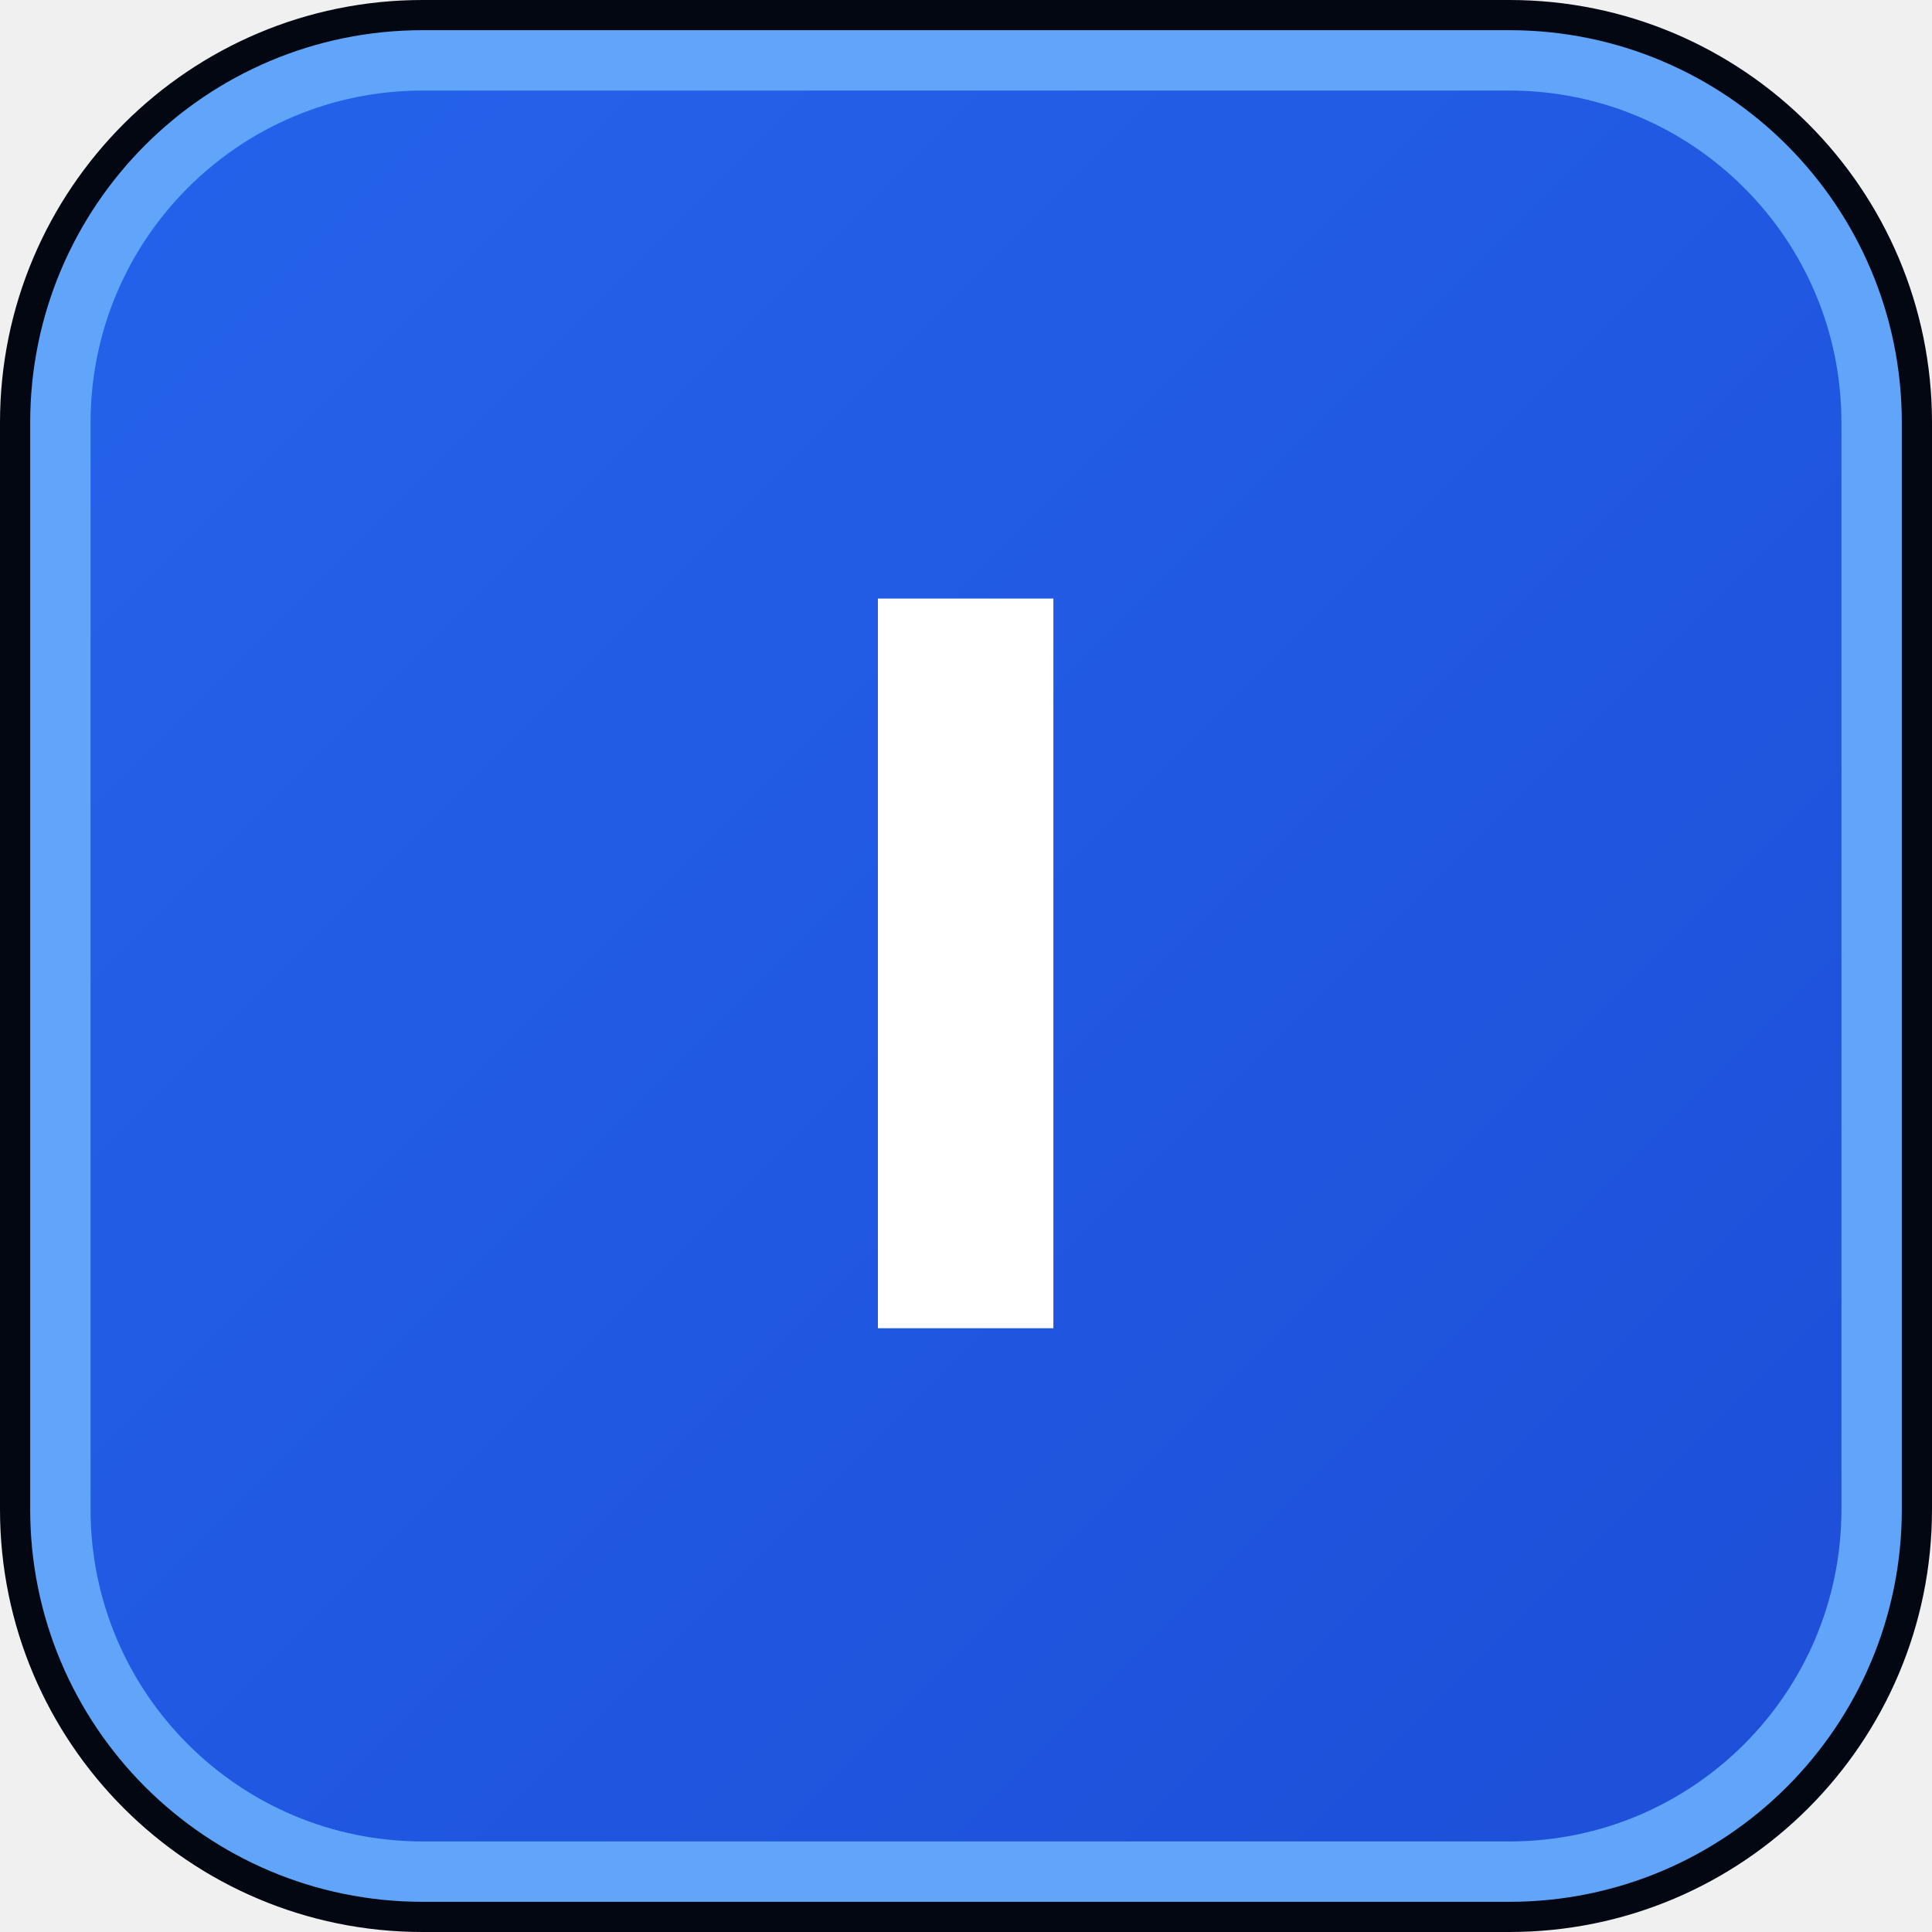
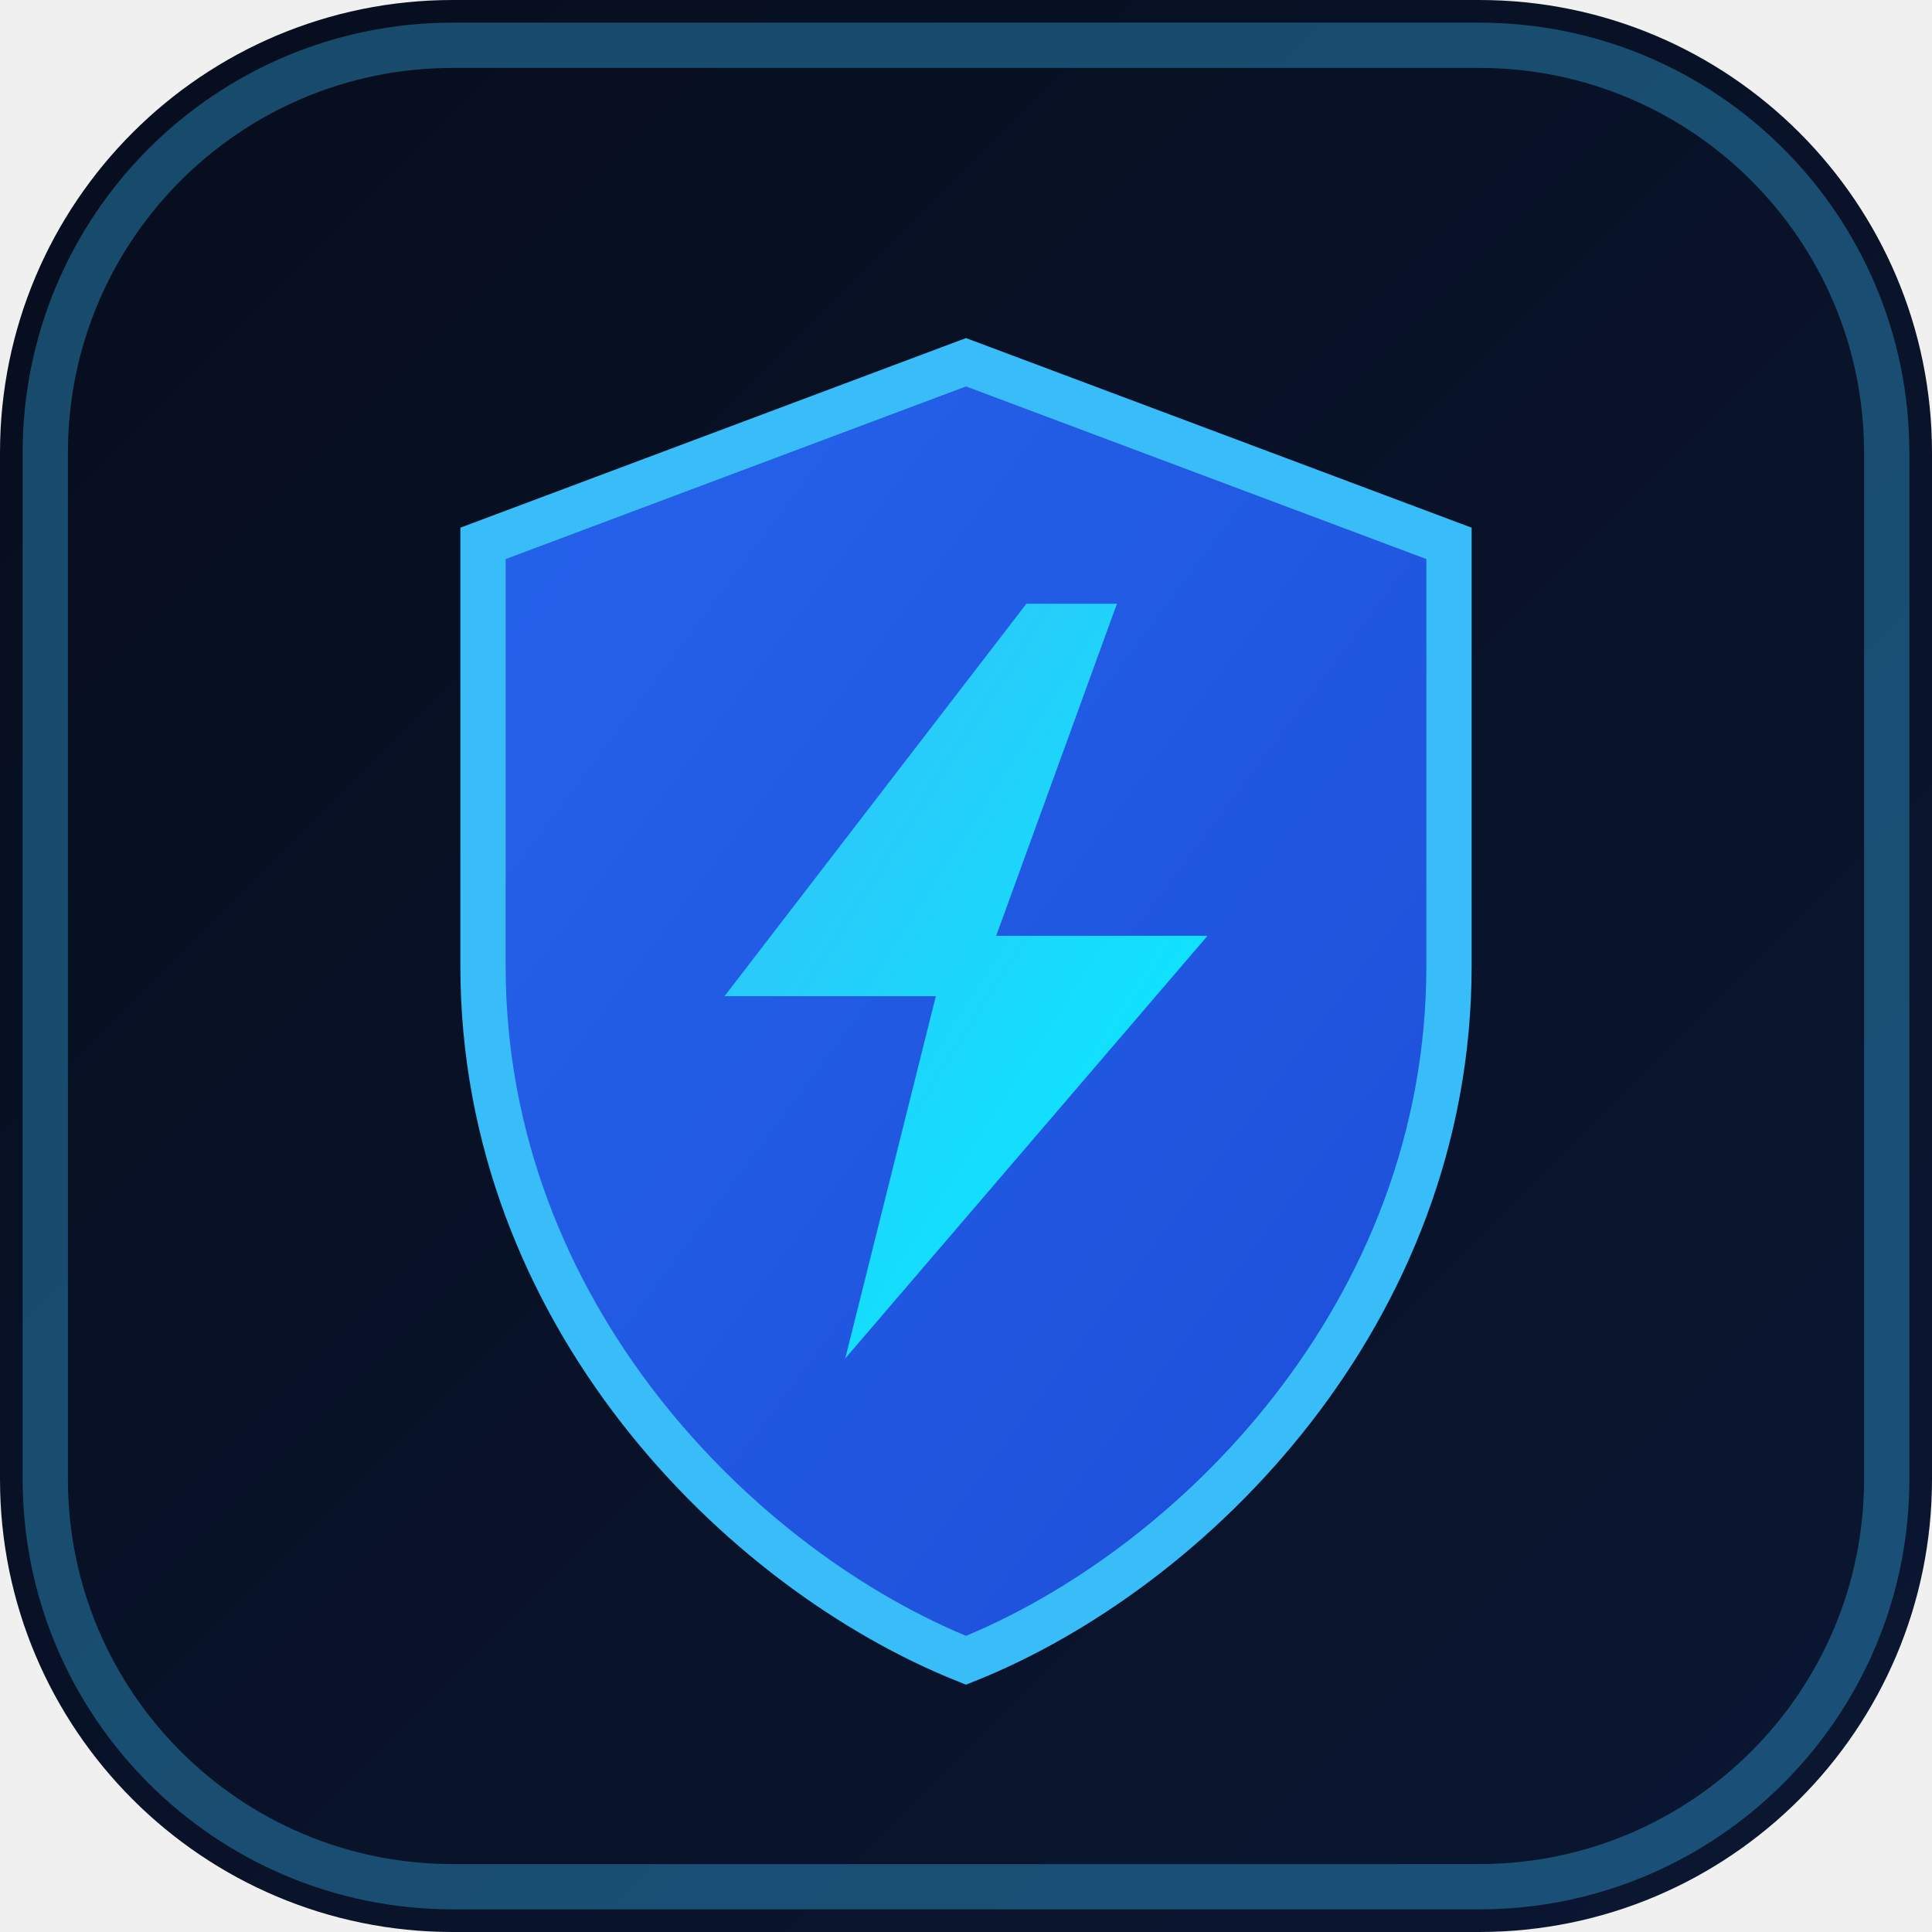
- <svg xmlns="http://www.w3.org/2000/svg" viewBox="0 0 64 64">
+ <svg xmlns="http://www.w3.org/2000/svg" viewBox="0 0 64 64" width="64" height="64">
  <defs>
-     <linearGradient id="grad" x1="0%" y1="0%" x2="100%" y2="100%">
+     <linearGradient id="secBg" x1="0%" y1="0%" x2="100%" y2="100%">
+       <stop offset="0%" stop-color="#060d1d" />
+       <stop offset="100%" stop-color="#0b1733" />
+     </linearGradient>
+     <linearGradient id="secShield" x1="0%" y1="0%" x2="100%" y2="100%">
      <stop offset="0%" stop-color="#2563eb" />
      <stop offset="100%" stop-color="#1d4ed8" />
    </linearGradient>
+     <linearGradient id="secGlow" x1="0%" y1="0%" x2="100%" y2="100%">
+       <stop offset="0%" stop-color="#38bdf8" />
+       <stop offset="100%" stop-color="#00f0ff" />
+     </linearGradient>
  </defs>
-   <rect width="64" height="64" rx="14" fill="#030712" />
-   <rect x="2" y="2" width="60" height="60" rx="12" fill="url(#grad)" stroke="#60a5fa" stroke-width="2" />
-   <text x="32" y="44" font-family="-apple-system, BlinkMacSystemFont, 'Segoe UI', Roboto, sans-serif" font-size="34" font-weight="900" fill="#ffffff" text-anchor="middle">I</text>
+   <rect width="64" height="64" rx="15" fill="url(#secBg)" />
+   <rect x="1.5" y="1.5" width="61" height="61" rx="13.5" fill="none" stroke="rgba(56, 189, 248, 0.35)" stroke-width="1.5" />
+   <path d="M32 12 L48 18 v14 c0 11.5 -8.5 20 -16 23 c-7.5 -3 -16 -11.5 -16 -23 V18 Z" fill="url(#secShield)" stroke="#38bdf8" stroke-width="1.5" />
+   <path d="M34 20 L24 33 h7 l-3 12 l12 -14 h-7 l4 -11 Z" fill="url(#secGlow)" />
</svg>
